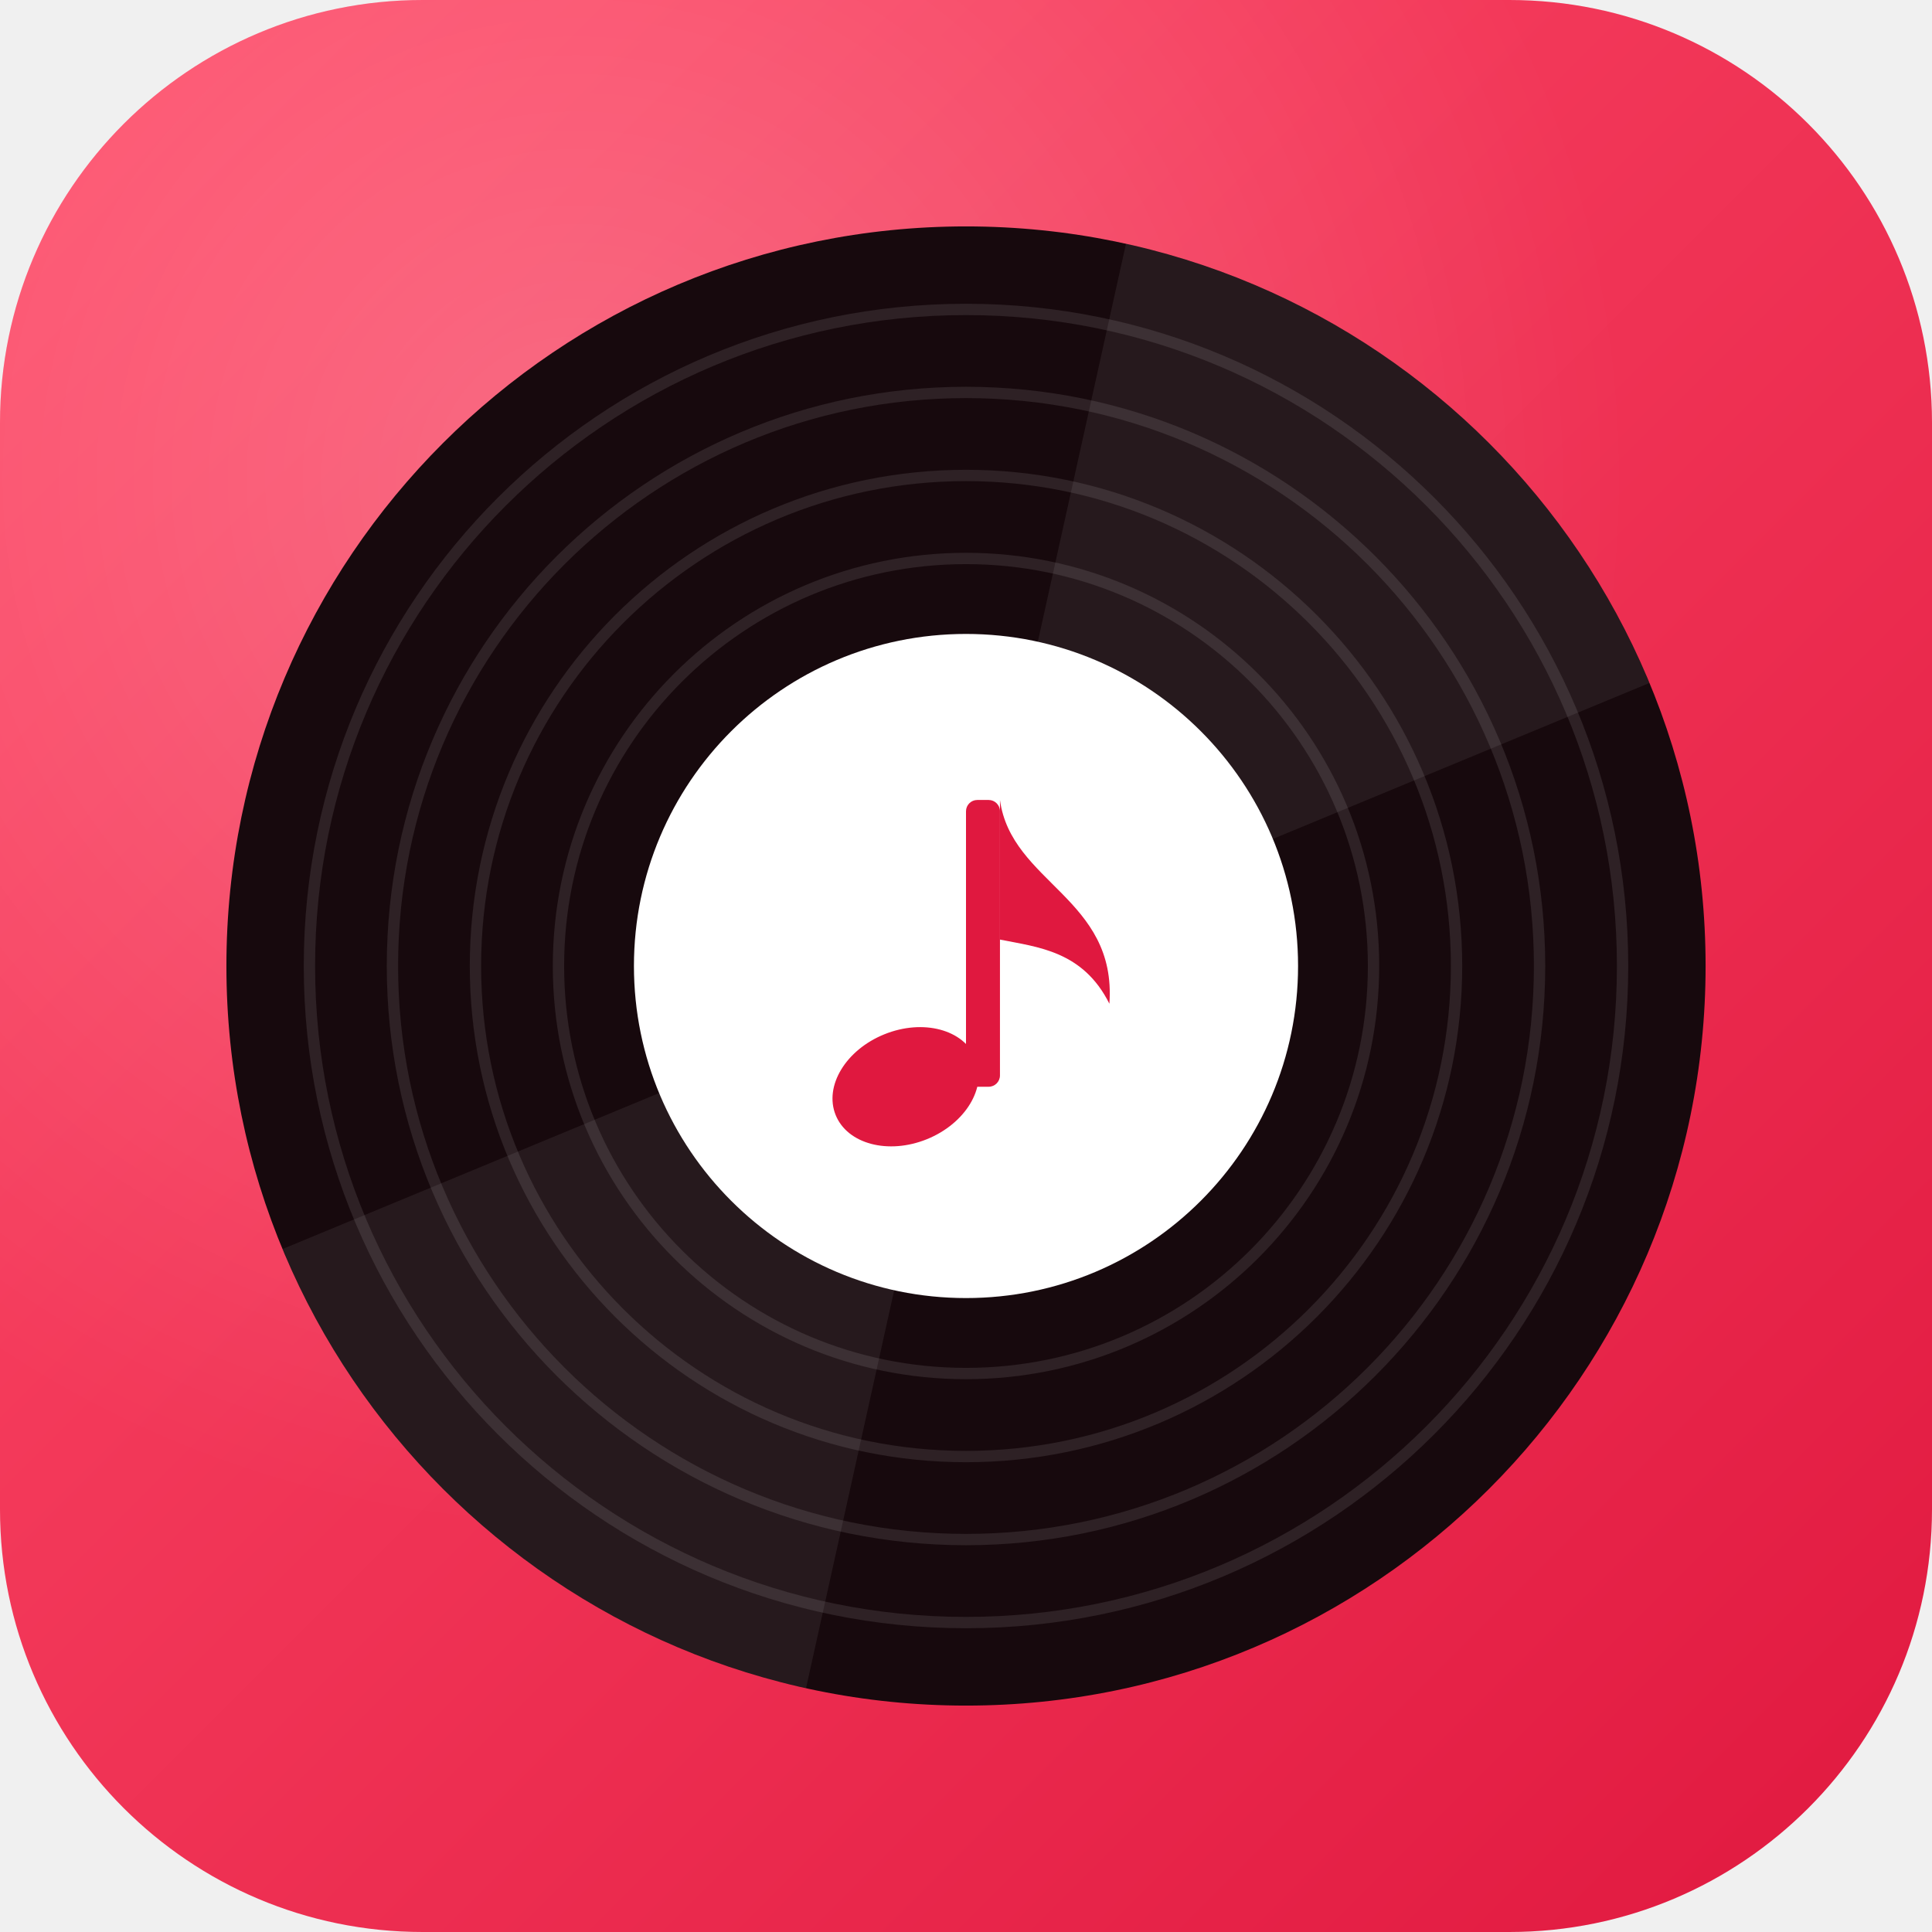
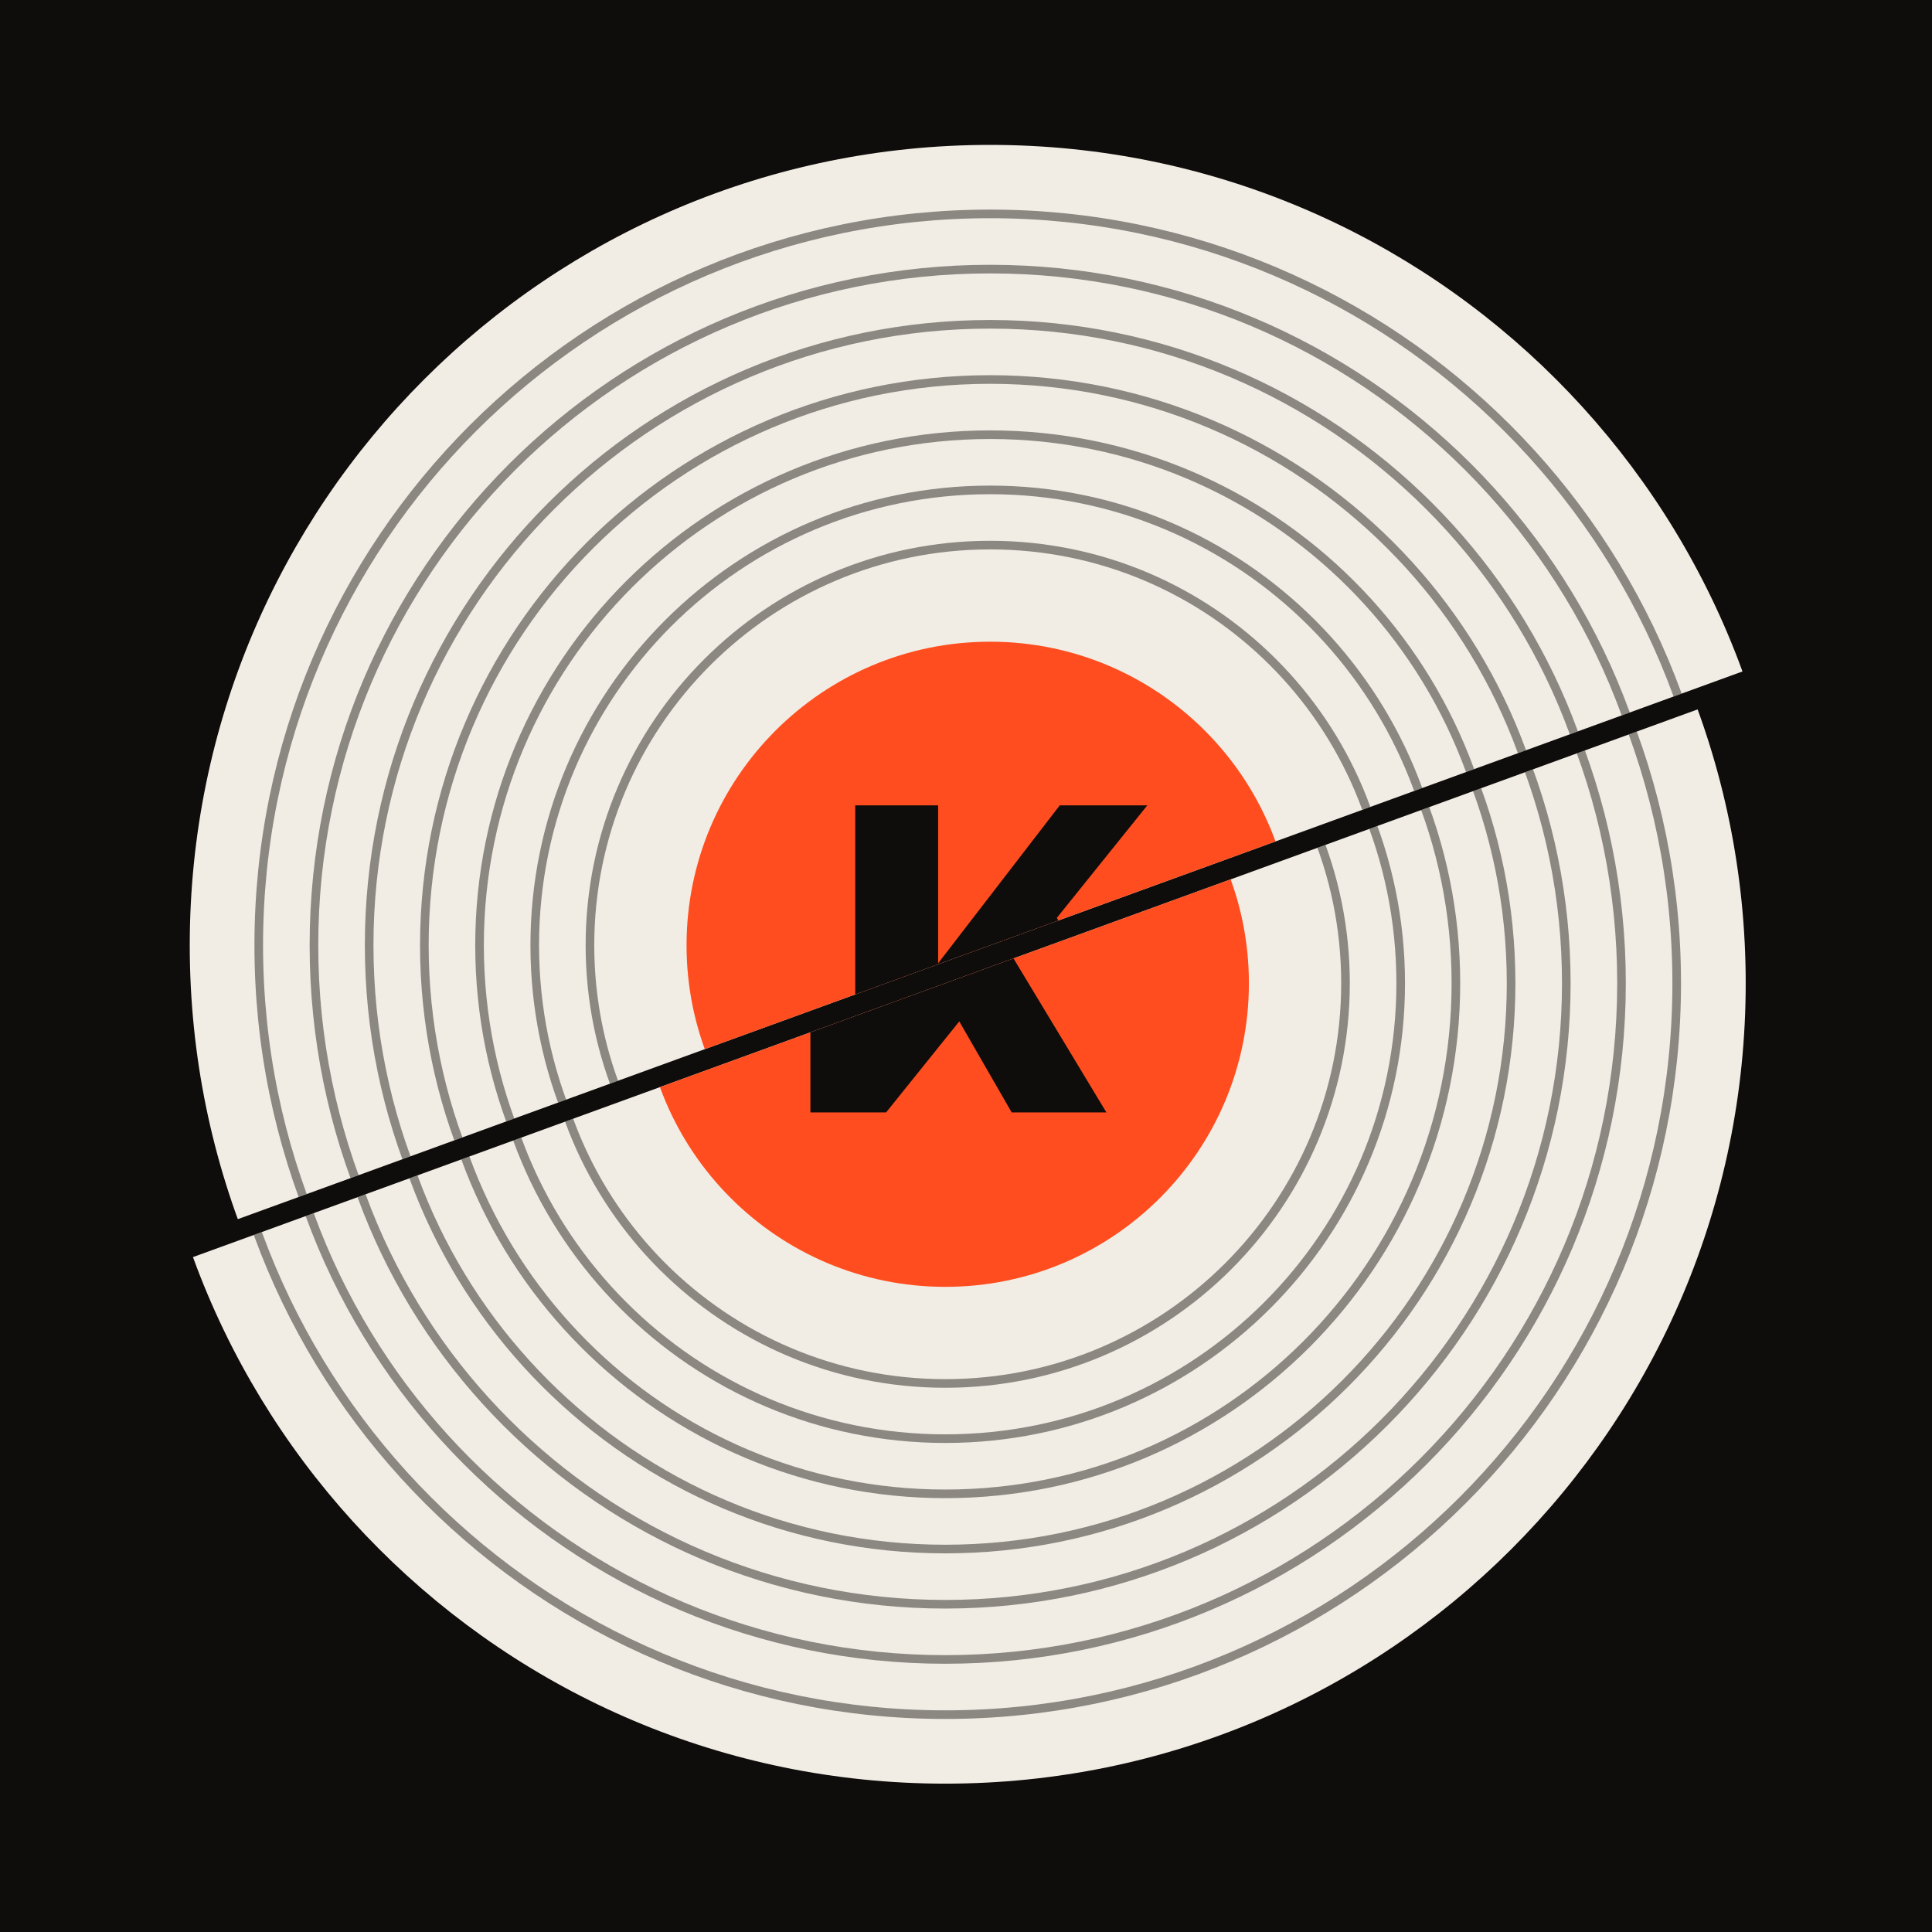
- <svg xmlns="http://www.w3.org/2000/svg" viewBox="0 0 512 512" width="512" height="512" role="img" aria-label="Korte Music">
-   <defs>
-     <linearGradient id="bg" x1="0" y1="0" x2="1" y2="1">
-       <stop offset="0" stop-color="#FF4D6A" />
-       <stop offset="1" stop-color="#E0183F" />
-     </linearGradient>
-     <radialGradient id="shine" cx="0.3" cy="0.25" r="0.9">
-       <stop offset="0" stop-color="#fff" stop-opacity="0.22" />
-       <stop offset="0.6" stop-color="#fff" stop-opacity="0" />
-     </radialGradient>
-   </defs>
-   <rect width="512" height="512" rx="112" fill="url(#bg)" />
-   <rect width="512" height="512" rx="112" fill="url(#shine)" />
-   <circle cx="256" cy="256" r="196" fill="#17090D" />
-   <g fill="none" stroke="#fff" stroke-opacity="0.10" stroke-width="3">
-     <circle cx="256" cy="256" r="174" />
-     <circle cx="256" cy="256" r="152" />
-     <circle cx="256" cy="256" r="130" />
-     <circle cx="256" cy="256" r="108" />
+ <svg xmlns="http://www.w3.org/2000/svg" viewBox="226 95 560 560" width="560" height="560" role="img" aria-label="Korte Music">
+   <rect x="226" y="95" width="560" height="560" fill="#0E0D0C" />
+   <clipPath id="dt">
+     <polygon points="0,0 1000,0 1000,198 0,562" />
+   </clipPath>
+   <clipPath id="db">
+     <polygon points="0,562 1000,198 1000,1000 0,1000" />
+   </clipPath>
+   <g clip-path="url(#db)">
+     <circle cx="500" cy="380" r="232" fill="#F2EDE4" />
+     <circle cx="500" cy="380" r="212" fill="none" stroke="#0E0D0C" stroke-width="2.5" opacity=".45" />
+     <circle cx="500" cy="380" r="196" fill="none" stroke="#0E0D0C" stroke-width="2.5" opacity=".45" />
+     <circle cx="500" cy="380" r="180" fill="none" stroke="#0E0D0C" stroke-width="2.5" opacity=".45" />
+     <circle cx="500" cy="380" r="164" fill="none" stroke="#0E0D0C" stroke-width="2.5" opacity=".45" />
+     <circle cx="500" cy="380" r="148" fill="none" stroke="#0E0D0C" stroke-width="2.5" opacity=".45" />
+     <circle cx="500" cy="380" r="132" fill="none" stroke="#0E0D0C" stroke-width="2.5" opacity=".45" />
+     <circle cx="500" cy="380" r="116" fill="none" stroke="#0E0D0C" stroke-width="2.5" opacity=".45" />
+     <circle cx="500" cy="380" r="88" fill="#FF4D1F" />
+     <path d="M460.896 417.44V339.44H484.92V398.408L478.68 393.312L520.176 339.44H545.552L482.84 417.44ZM498.232 380.936 516.016 366.584 546.696 417.44H519.24Z" fill="#0E0D0C" />
  </g>
-   <path d="M256 256 L298.4 64.6 A196 196 0 0 1 437.1 181.0 Z" fill="#fff" fill-opacity="0.07" />
-   <path d="M256 256 L213.6 447.4 A196 196 0 0 1 74.9 331.0 Z" fill="#fff" fill-opacity="0.07" />
-   <circle cx="256" cy="256" r="88" fill="#fff" />
-   <g fill="#E0183F">
-     <ellipse cx="240" cy="288" rx="20" ry="15" transform="rotate(-22 240 288)" />
-     <rect x="256" y="212" width="9" height="76" rx="3" />
-     <path d="M265 212 C268 234 296 238 294 266 C287 252 275 251 265 249 Z" />
+   <g transform="translate(13,-11)">
+     <g clip-path="url(#dt)">
+       <circle cx="500" cy="380" r="232" fill="#F2EDE4" />
+       <circle cx="500" cy="380" r="212" fill="none" stroke="#0E0D0C" stroke-width="2.5" opacity=".45" />
+       <circle cx="500" cy="380" r="196" fill="none" stroke="#0E0D0C" stroke-width="2.5" opacity=".45" />
+       <circle cx="500" cy="380" r="180" fill="none" stroke="#0E0D0C" stroke-width="2.5" opacity=".45" />
+       <circle cx="500" cy="380" r="164" fill="none" stroke="#0E0D0C" stroke-width="2.5" opacity=".45" />
+       <circle cx="500" cy="380" r="148" fill="none" stroke="#0E0D0C" stroke-width="2.5" opacity=".45" />
+       <circle cx="500" cy="380" r="132" fill="none" stroke="#0E0D0C" stroke-width="2.5" opacity=".45" />
+       <circle cx="500" cy="380" r="116" fill="none" stroke="#0E0D0C" stroke-width="2.5" opacity=".45" />
+       <circle cx="500" cy="380" r="88" fill="#FF4D1F" />
+       <path d="M460.896 417.44V339.44H484.92V398.408L478.68 393.312L520.176 339.44H545.552L482.84 417.44ZM498.232 380.936 516.016 366.584 546.696 417.44H519.24Z" fill="#0E0D0C" />
+     </g>
  </g>
</svg>
